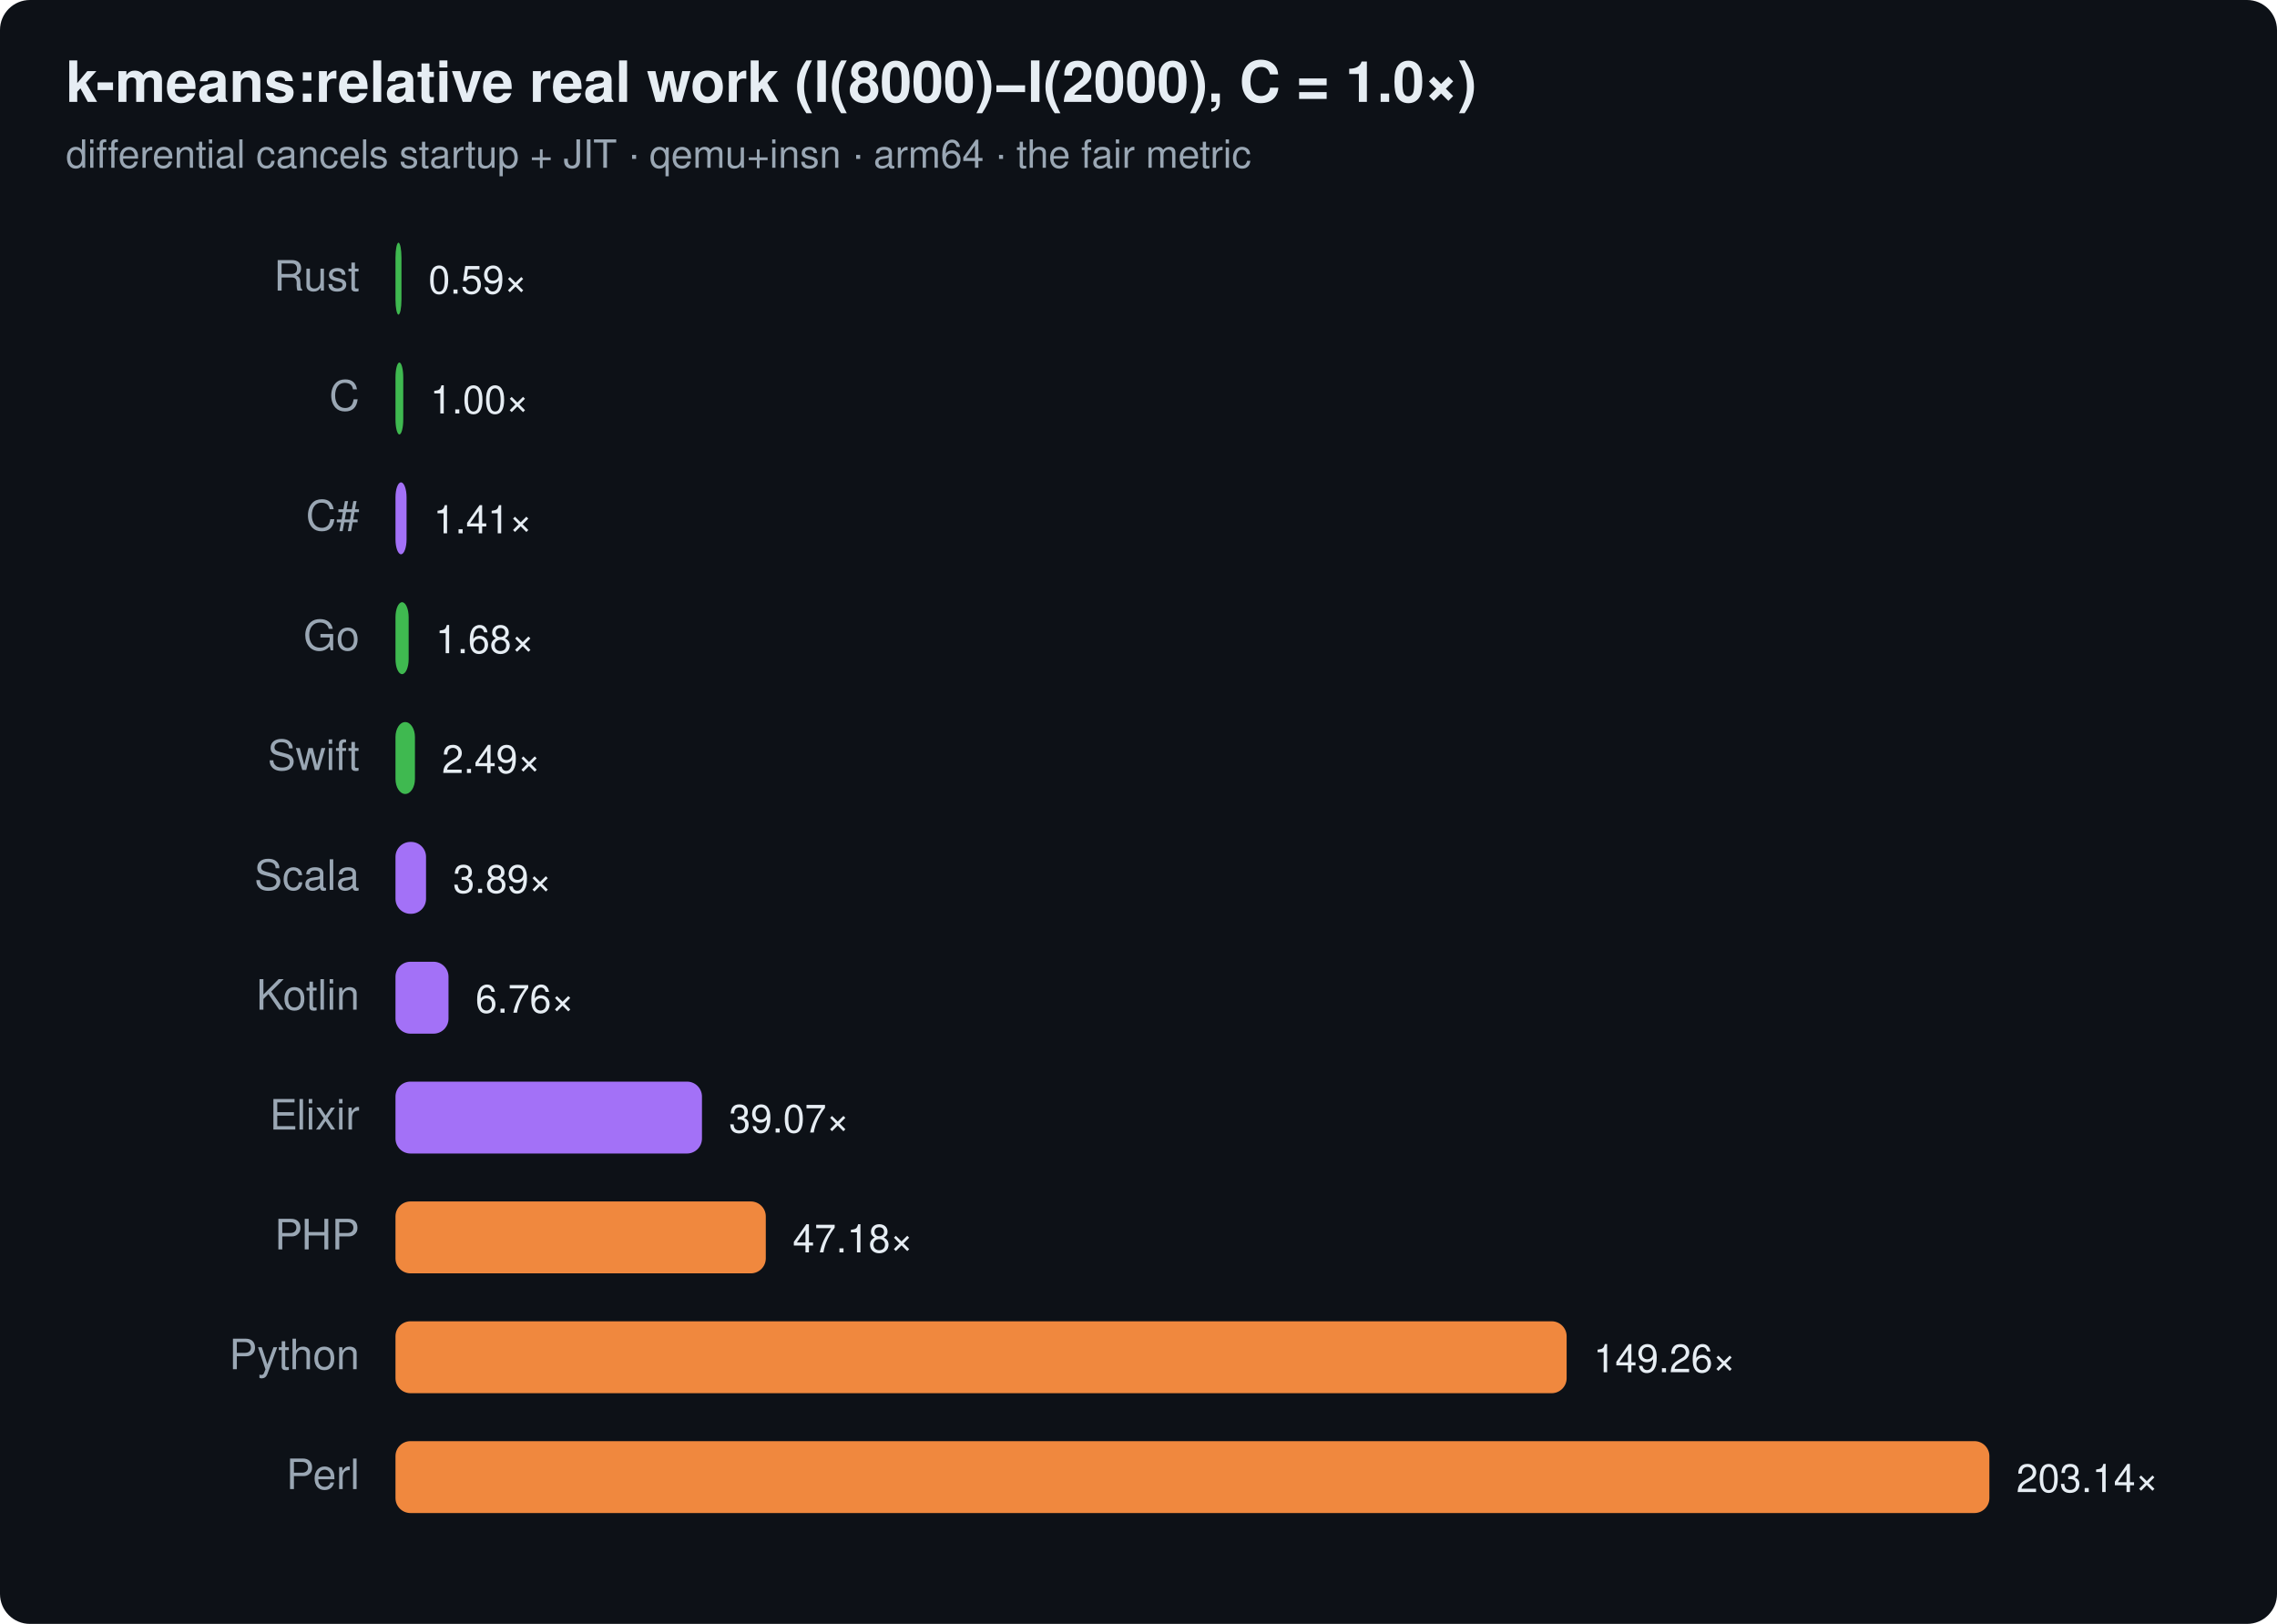
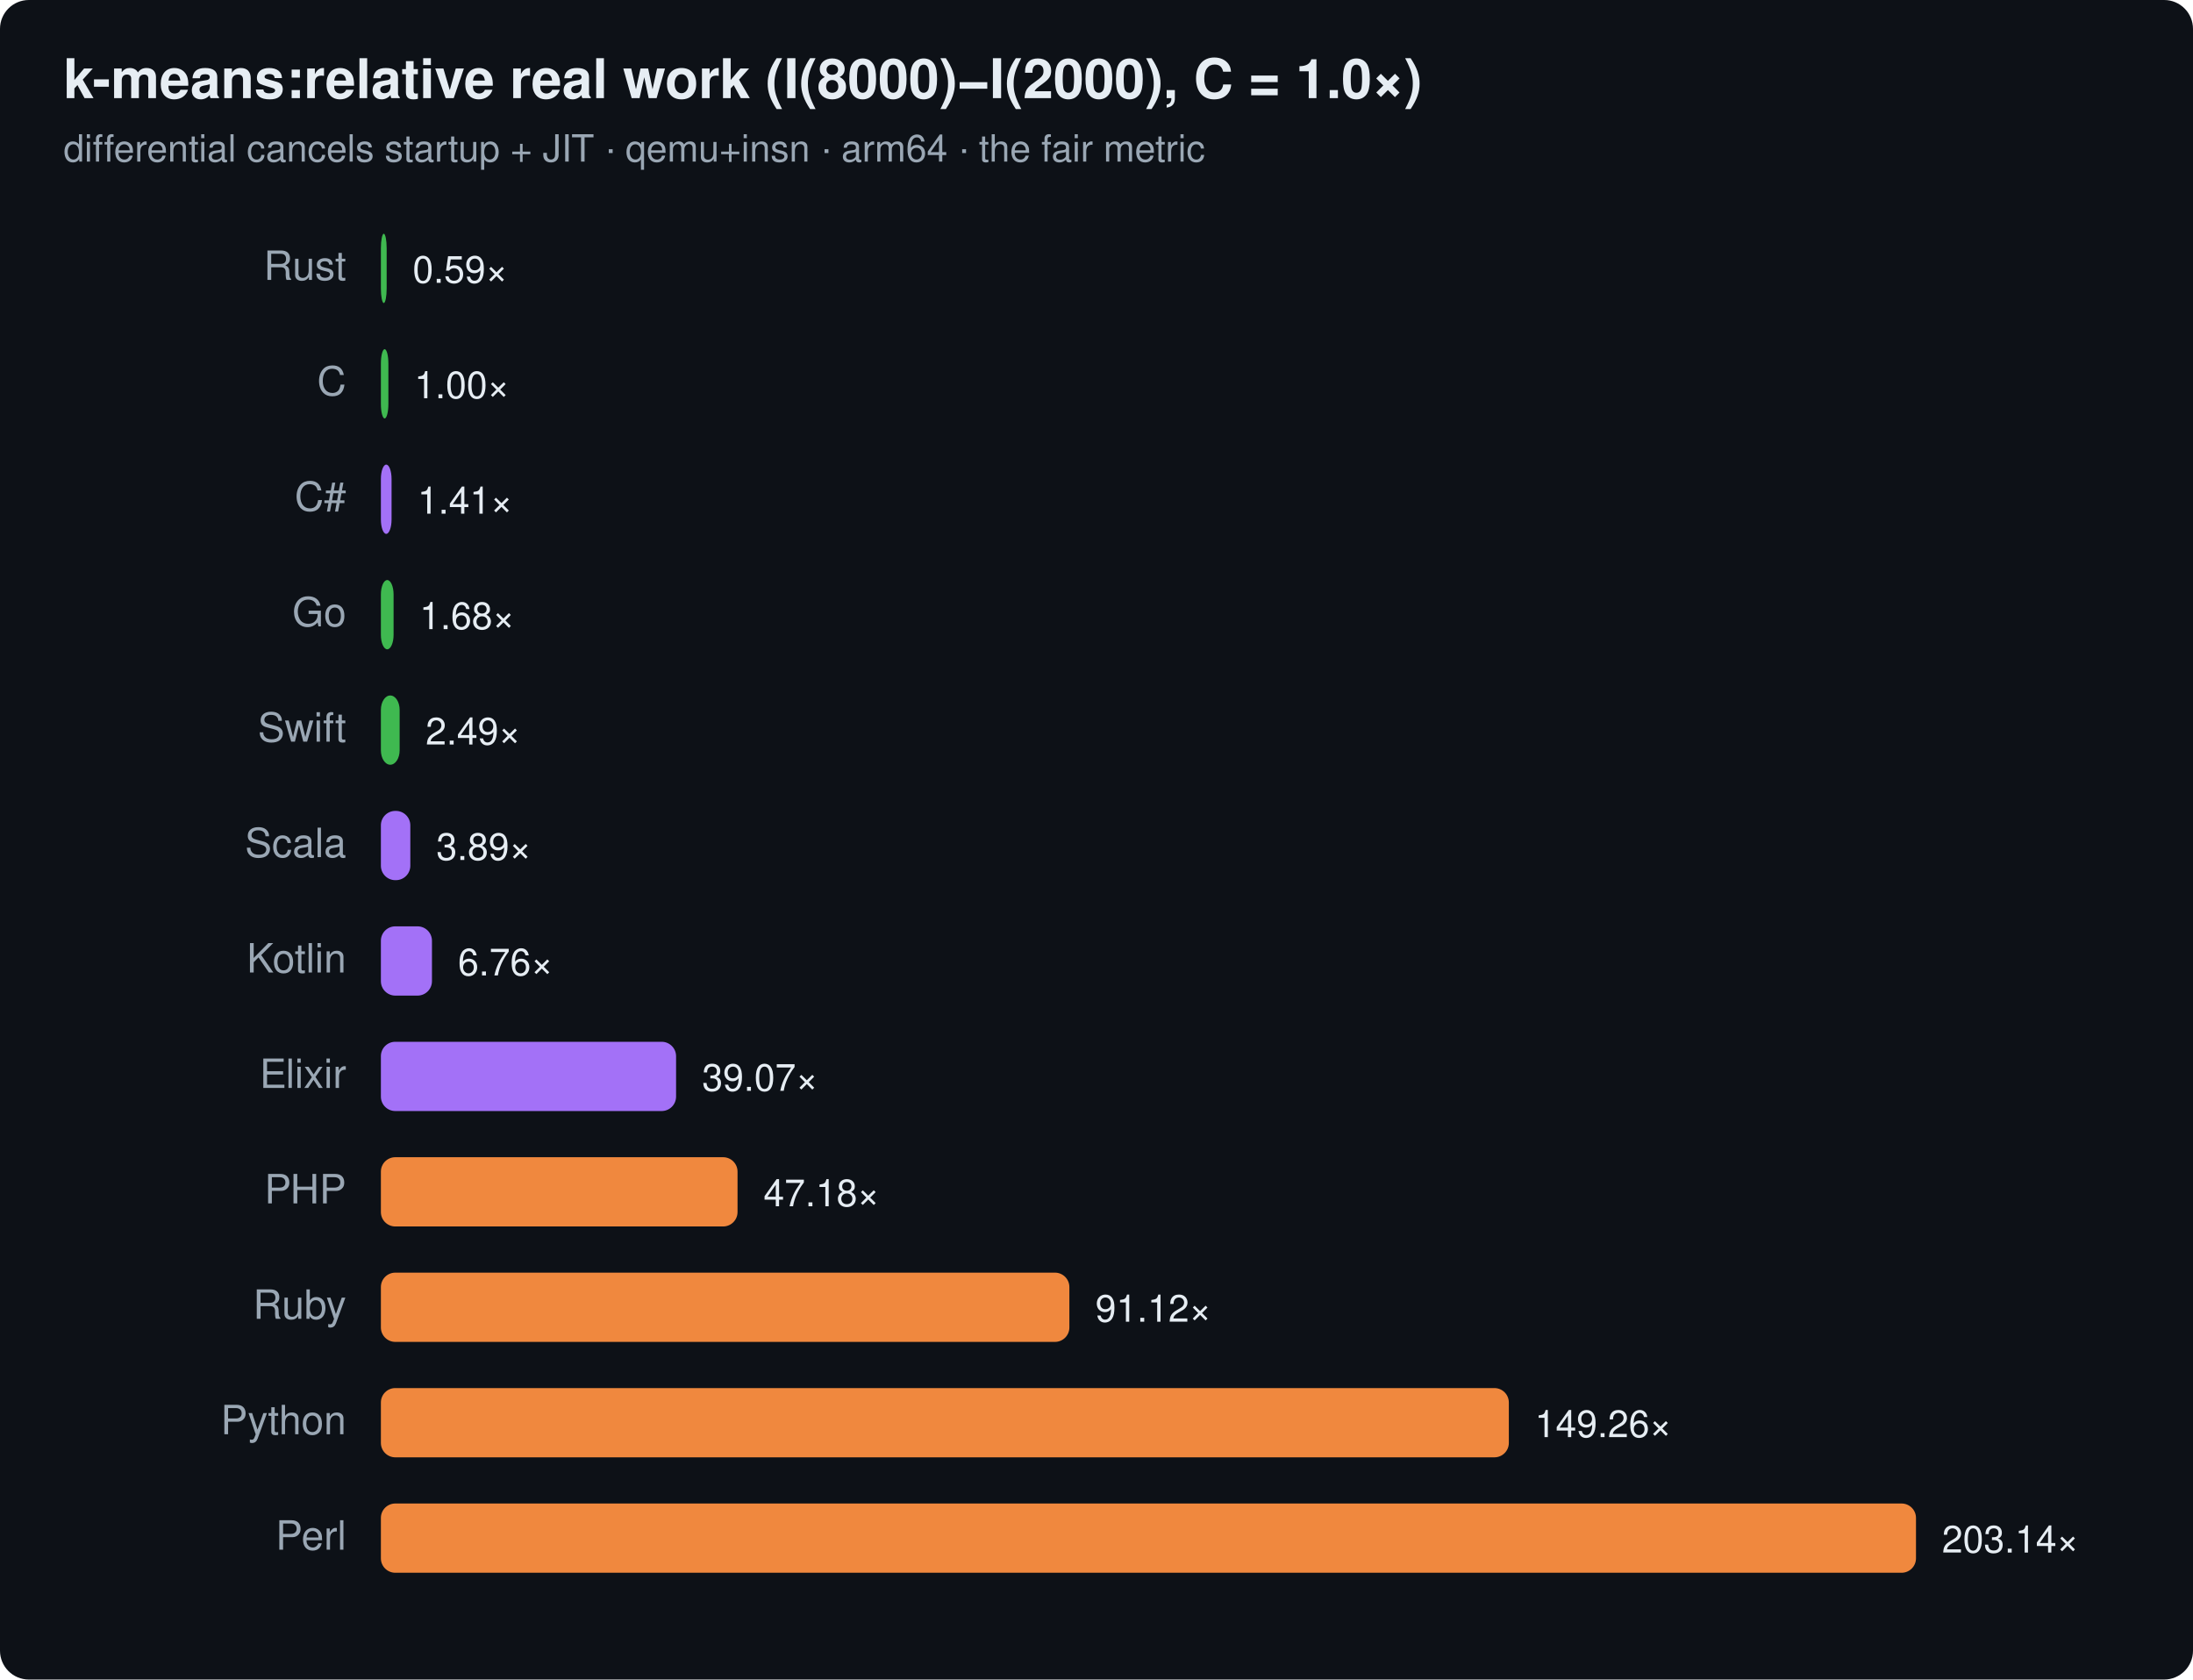
- <svg xmlns="http://www.w3.org/2000/svg" width="760" height="542" viewBox="0 0 760 542" font-family="ui-sans-serif,system-ui,Segoe UI,Helvetica,Arial">
-   <rect width="760" height="542" rx="10" fill="#0d1117" />
+ <svg xmlns="http://www.w3.org/2000/svg" width="760" height="582" viewBox="0 0 760 582" font-family="ui-sans-serif,system-ui,Segoe UI,Helvetica,Arial">
+   <rect width="760" height="582" rx="10" fill="#0d1117" />
  <text x="22" y="34" font-size="19" font-weight="700" fill="#e6edf3">k-means:relative real work (I(8000)−I(2000), C = 1.0×)</text>
  <text x="22" y="56" font-size="13" fill="#9aa7b4">differential cancels startup + JIT · qemu+insn · arm64 · the fair metric</text>
  <text x="120" y="97" text-anchor="end" font-size="14" fill="#9aa7b4">Rust</text>
  <rect x="132" y="81" width="2.0" height="24" rx="5" fill="#3fb950" />
  <text x="143.0" y="98" font-size="13" fill="#e6edf3">0.59×</text>
  <text x="120" y="137" text-anchor="end" font-size="14" fill="#9aa7b4">C</text>
  <rect x="132" y="121" width="2.6" height="24" rx="5" fill="#3fb950" />
  <text x="143.6" y="138" font-size="13" fill="#e6edf3">1.00×</text>
  <text x="120" y="177" text-anchor="end" font-size="14" fill="#9aa7b4">C#</text>
  <rect x="132" y="161" width="3.7" height="24" rx="5" fill="#a371f7" />
  <text x="144.7" y="178" font-size="13" fill="#e6edf3">1.41×</text>
  <text x="120" y="217" text-anchor="end" font-size="14" fill="#9aa7b4">Go</text>
  <rect x="132" y="201" width="4.4" height="24" rx="5" fill="#3fb950" />
  <text x="145.4" y="218" font-size="13" fill="#e6edf3">1.68×</text>
  <text x="120" y="257" text-anchor="end" font-size="14" fill="#9aa7b4">Swift</text>
  <rect x="132" y="241" width="6.5" height="24" rx="5" fill="#3fb950" />
  <text x="147.5" y="258" font-size="13" fill="#e6edf3">2.49×</text>
  <text x="120" y="297" text-anchor="end" font-size="14" fill="#9aa7b4">Scala</text>
  <rect x="132" y="281" width="10.2" height="24" rx="5" fill="#a371f7" />
  <text x="151.2" y="298" font-size="13" fill="#e6edf3">3.89×</text>
  <text x="120" y="337" text-anchor="end" font-size="14" fill="#9aa7b4">Kotlin</text>
  <rect x="132" y="321" width="17.7" height="24" rx="5" fill="#a371f7" />
  <text x="158.7" y="338" font-size="13" fill="#e6edf3">6.76×</text>
  <text x="120" y="377" text-anchor="end" font-size="14" fill="#9aa7b4">Elixir</text>
  <rect x="132" y="361" width="102.3" height="24" rx="5" fill="#a371f7" />
  <text x="243.3" y="378" font-size="13" fill="#e6edf3">39.07×</text>
  <text x="120" y="417" text-anchor="end" font-size="14" fill="#9aa7b4">PHP</text>
  <rect x="132" y="401" width="123.6" height="24" rx="5" fill="#f0883e" />
  <text x="264.6" y="418" font-size="13" fill="#e6edf3">47.18×</text>
-   <text x="120" y="457" text-anchor="end" font-size="14" fill="#9aa7b4">Python</text>
-   <rect x="132" y="441" width="390.9" height="24" rx="5" fill="#f0883e" />
-   <text x="531.9" y="458" font-size="13" fill="#e6edf3">149.26×</text>
-   <text x="120" y="497" text-anchor="end" font-size="14" fill="#9aa7b4">Perl</text>
-   <rect x="132" y="481" width="532.0" height="24" rx="5" fill="#f0883e" />
-   <text x="673.0" y="498" font-size="13" fill="#e6edf3">203.14×</text>
+   <text x="120" y="457" text-anchor="end" font-size="14" fill="#9aa7b4">Ruby</text>
+   <rect x="132" y="441" width="238.6" height="24" rx="5" fill="#f0883e" />
+   <text x="379.6" y="458" font-size="13" fill="#e6edf3">91.12×</text>
+   <text x="120" y="497" text-anchor="end" font-size="14" fill="#9aa7b4">Python</text>
+   <rect x="132" y="481" width="390.9" height="24" rx="5" fill="#f0883e" />
+   <text x="531.9" y="498" font-size="13" fill="#e6edf3">149.26×</text>
+   <text x="120" y="537" text-anchor="end" font-size="14" fill="#9aa7b4">Perl</text>
+   <rect x="132" y="521" width="532.0" height="24" rx="5" fill="#f0883e" />
+   <text x="673.0" y="538" font-size="13" fill="#e6edf3">203.14×</text>
</svg>
